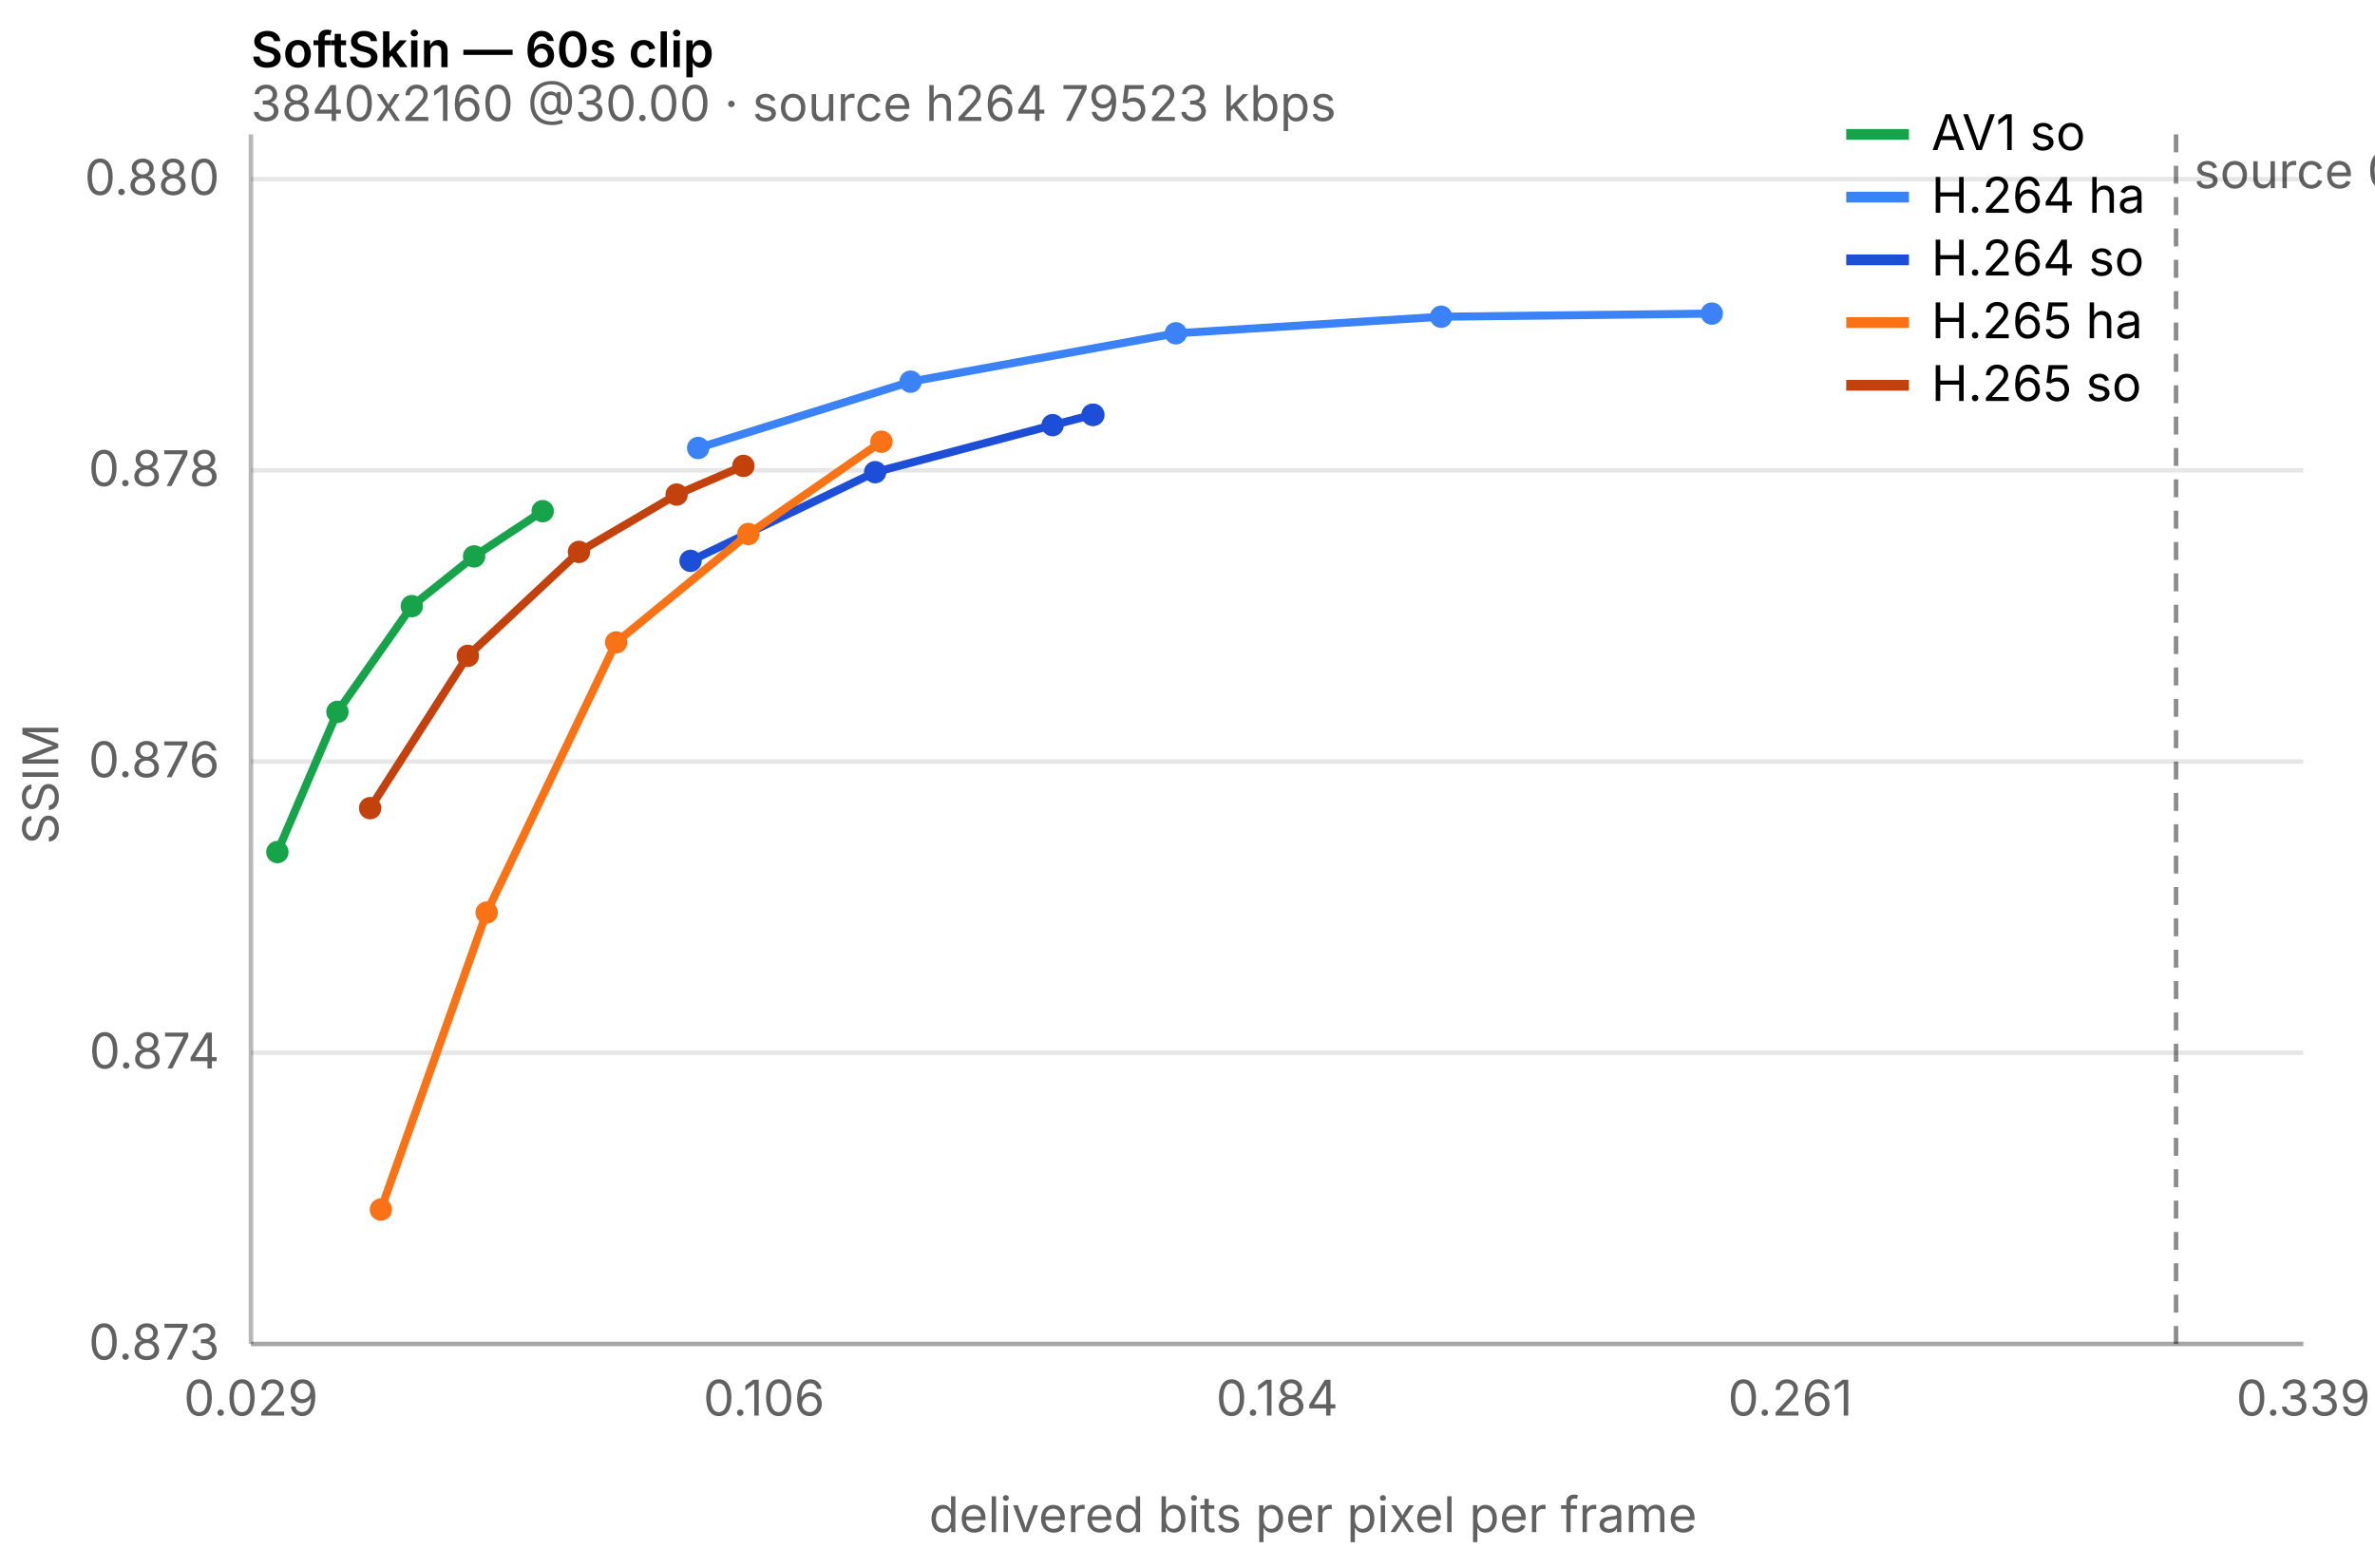
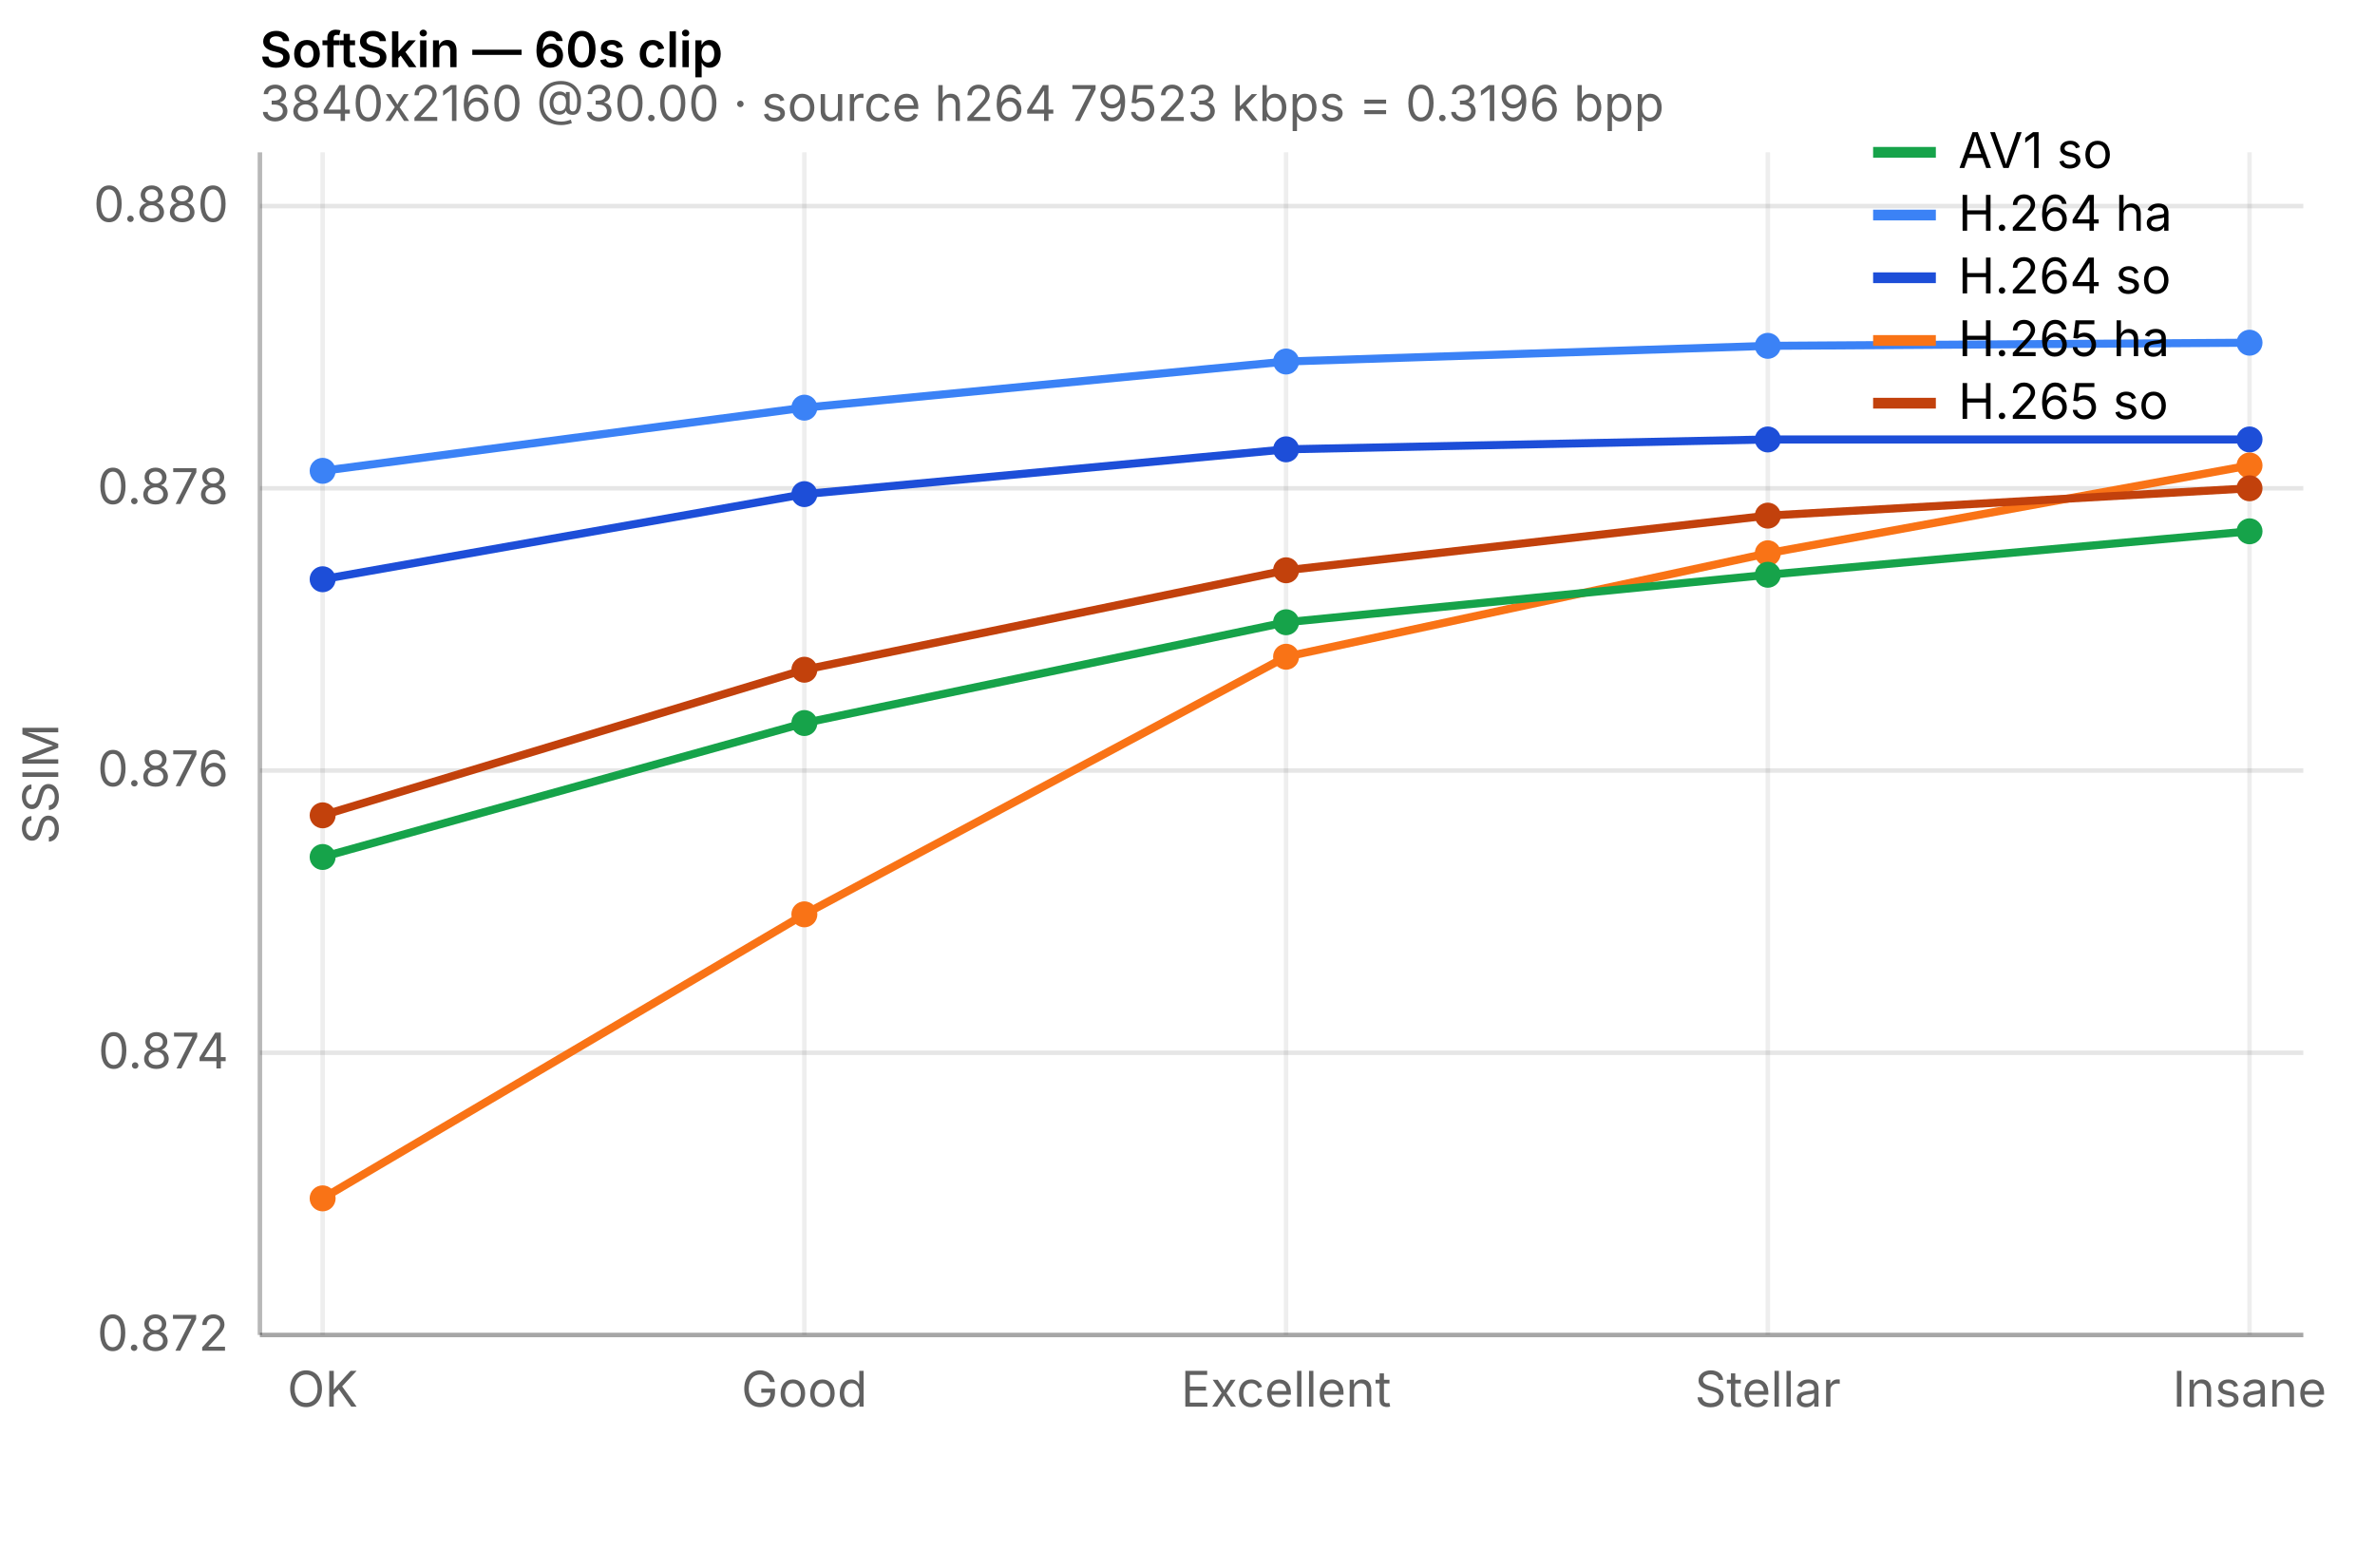
<svg xmlns="http://www.w3.org/2000/svg" viewBox="0 0 530 350" width="100%" height="auto" font-family="system-ui,-apple-system,Segoe UI,sans-serif" font-size="11">
-   <style>.ax{stroke:currentColor;opacity:.28}.gr{stroke:currentColor;opacity:.10}.tx{fill:currentColor}.mu{fill:currentColor;opacity:.62}.sr{stroke:currentColor;opacity:.45;stroke-dasharray:4 3}</style>
-   <line class="gr" x1="56" y1="300.0" x2="514" y2="300.0" />
-   <text class="mu" x="49" y="303.5" text-anchor="end">0.873</text>
-   <line class="gr" x1="56" y1="235.0" x2="514" y2="235.0" />
-   <text class="mu" x="49" y="238.5" text-anchor="end">0.874</text>
-   <line class="gr" x1="56" y1="170.0" x2="514" y2="170.0" />
-   <text class="mu" x="49" y="173.5" text-anchor="end">0.876</text>
-   <line class="gr" x1="56" y1="105.0" x2="514" y2="105.0" />
-   <text class="mu" x="49" y="108.5" text-anchor="end">0.878</text>
-   <line class="gr" x1="56" y1="40.0" x2="514" y2="40.0" />
-   <text class="mu" x="49" y="43.5" text-anchor="end">0.880</text>
-   <text class="mu" x="56.0" y="316" text-anchor="middle">0.029</text>
-   <text class="mu" x="170.5" y="316" text-anchor="middle">0.106</text>
-   <text class="mu" x="285.0" y="316" text-anchor="middle">0.184</text>
-   <text class="mu" x="399.5" y="316" text-anchor="middle">0.261</text>
-   <text class="mu" x="514.0" y="316" text-anchor="middle">0.339</text>
-   <line class="ax" x1="56" y1="300" x2="514" y2="300" />
-   <line class="ax" x1="56" y1="30" x2="56" y2="300" />
-   <line class="sr" x1="485.6" y1="30" x2="485.6" y2="300" />
-   <text class="mu" x="489.6" y="42">source 0.320</text>
-   <text class="tx" x="56" y="15" font-weight="600">SoftSkin — 60s clip</text>
-   <text class="mu" x="56" y="27">3840x2160 @30.00  ·  source h264 79523 kbps</text>
-   <text class="mu" x="293" y="342" text-anchor="middle">delivered bits per pixel per frame</text>
+   <style>.ax{stroke:currentColor;opacity:.28}.gr{stroke:currentColor;opacity:.10}.vg{stroke:currentColor;opacity:.07}.tx{fill:currentColor}.mu{fill:currentColor;opacity:.62}</style>
+   <line class="gr" x1="58" y1="298.0" x2="514" y2="298.0" />
+   <text class="mu" x="51" y="301.5" text-anchor="end">0.872</text>
+   <line class="gr" x1="58" y1="235.0" x2="514" y2="235.0" />
+   <text class="mu" x="51" y="238.5" text-anchor="end">0.874</text>
+   <line class="gr" x1="58" y1="172.0" x2="514" y2="172.0" />
+   <text class="mu" x="51" y="175.5" text-anchor="end">0.876</text>
+   <line class="gr" x1="58" y1="109.0" x2="514" y2="109.0" />
+   <text class="mu" x="51" y="112.5" text-anchor="end">0.878</text>
+   <line class="gr" x1="58" y1="46.0" x2="514" y2="46.0" />
+   <text class="mu" x="51" y="49.5" text-anchor="end">0.880</text>
+   <line class="vg" x1="72.0" y1="34" x2="72.0" y2="298" />
+   <text class="mu" x="72.0" y="314" text-anchor="middle">OK</text>
+   <line class="vg" x1="179.5" y1="34" x2="179.5" y2="298" />
+   <text class="mu" x="179.5" y="314" text-anchor="middle">Good</text>
+   <line class="vg" x1="287.0" y1="34" x2="287.0" y2="298" />
+   <text class="mu" x="287.0" y="314" text-anchor="middle">Excellent</text>
+   <line class="vg" x1="394.5" y1="34" x2="394.5" y2="298" />
+   <text class="mu" x="394.5" y="314" text-anchor="middle">Stellar</text>
+   <line class="vg" x1="502.0" y1="34" x2="502.0" y2="298" />
+   <text class="mu" x="502.0" y="314" text-anchor="middle">Insane</text>
+   <line class="ax" x1="58" y1="298" x2="514" y2="298" />
+   <line class="ax" x1="58" y1="34" x2="58" y2="298" />
+   <text class="tx" x="58" y="15" font-weight="600">SoftSkin — 60s clip</text>
+   <text class="mu" x="58" y="27">3840x2160 @30.00 · source h264 79523 kbps = 0.3196 bpp</text>
  <text class="mu" transform="translate(13,175) rotate(-90)" text-anchor="middle">SSIM</text>
-   <path d="M155.8,100.0 L203.2,85.2 L262.4,74.4 L321.6,70.7 L382.0,70.0" fill="none" stroke="var(--rd-h264-hardware, #3b82f6)" stroke-width="1.8" stroke-linejoin="round" />
-   <circle cx="155.8" cy="100.0" r="2.5" fill="var(--rd-h264-hardware, #3b82f6)" />
-   <circle cx="203.2" cy="85.2" r="2.5" fill="var(--rd-h264-hardware, #3b82f6)" />
-   <circle cx="262.4" cy="74.4" r="2.5" fill="var(--rd-h264-hardware, #3b82f6)" />
-   <circle cx="321.6" cy="70.7" r="2.5" fill="var(--rd-h264-hardware, #3b82f6)" />
-   <circle cx="382.0" cy="70.0" r="2.5" fill="var(--rd-h264-hardware, #3b82f6)" />
-   <path d="M154.1,125.2 L195.3,105.4 L234.9,94.9 L243.8,92.6 L244.0,92.6" fill="none" stroke="var(--rd-h264-software, #1d4ed8)" stroke-width="1.8" stroke-linejoin="round" />
-   <circle cx="154.1" cy="125.2" r="2.5" fill="var(--rd-h264-software, #1d4ed8)" />
-   <circle cx="195.3" cy="105.4" r="2.5" fill="var(--rd-h264-software, #1d4ed8)" />
-   <circle cx="234.9" cy="94.9" r="2.5" fill="var(--rd-h264-software, #1d4ed8)" />
-   <circle cx="243.8" cy="92.6" r="2.5" fill="var(--rd-h264-software, #1d4ed8)" />
-   <circle cx="244.0" cy="92.6" r="2.5" fill="var(--rd-h264-software, #1d4ed8)" />
-   <path d="M85.0,270.0 L108.6,203.7 L137.5,143.4 L167.0,119.2 L196.7,98.6" fill="none" stroke="var(--rd-h265-hardware, #f97316)" stroke-width="1.8" stroke-linejoin="round" />
-   <circle cx="85.0" cy="270.0" r="2.5" fill="var(--rd-h265-hardware, #f97316)" />
-   <circle cx="108.6" cy="203.7" r="2.5" fill="var(--rd-h265-hardware, #f97316)" />
-   <circle cx="137.5" cy="143.4" r="2.5" fill="var(--rd-h265-hardware, #f97316)" />
-   <circle cx="167.0" cy="119.2" r="2.5" fill="var(--rd-h265-hardware, #f97316)" />
-   <circle cx="196.7" cy="98.6" r="2.5" fill="var(--rd-h265-hardware, #f97316)" />
-   <path d="M82.6,180.4 L104.4,146.4 L129.2,123.2 L151.0,110.4 L165.9,104.0" fill="none" stroke="var(--rd-h265-software, #c2410c)" stroke-width="1.8" stroke-linejoin="round" />
-   <circle cx="82.6" cy="180.4" r="2.5" fill="var(--rd-h265-software, #c2410c)" />
-   <circle cx="104.4" cy="146.4" r="2.5" fill="var(--rd-h265-software, #c2410c)" />
-   <circle cx="129.2" cy="123.2" r="2.5" fill="var(--rd-h265-software, #c2410c)" />
-   <circle cx="151.0" cy="110.4" r="2.5" fill="var(--rd-h265-software, #c2410c)" />
-   <circle cx="165.9" cy="104.0" r="2.5" fill="var(--rd-h265-software, #c2410c)" />
-   <path d="M61.9,190.2 L75.3,158.9 L91.9,135.3 L105.8,124.2 L121.1,114.1" fill="none" stroke="var(--rd-av1-software, #16a34a)" stroke-width="1.8" stroke-linejoin="round" />
-   <circle cx="61.9" cy="190.2" r="2.5" fill="var(--rd-av1-software, #16a34a)" />
-   <circle cx="75.3" cy="158.9" r="2.5" fill="var(--rd-av1-software, #16a34a)" />
-   <circle cx="91.9" cy="135.3" r="2.5" fill="var(--rd-av1-software, #16a34a)" />
-   <circle cx="105.8" cy="124.2" r="2.5" fill="var(--rd-av1-software, #16a34a)" />
-   <circle cx="121.1" cy="114.1" r="2.5" fill="var(--rd-av1-software, #16a34a)" />
-   <line x1="412" y1="30" x2="426" y2="30" stroke="var(--rd-av1-software, #16a34a)" stroke-width="2.4" />
-   <text class="tx" x="431" y="33.5">AV1 so</text>
-   <line x1="412" y1="44" x2="426" y2="44" stroke="var(--rd-h264-hardware, #3b82f6)" stroke-width="2.4" />
-   <text class="tx" x="431" y="47.5">H.264 ha</text>
-   <line x1="412" y1="58" x2="426" y2="58" stroke="var(--rd-h264-software, #1d4ed8)" stroke-width="2.4" />
-   <text class="tx" x="431" y="61.5">H.264 so</text>
-   <line x1="412" y1="72" x2="426" y2="72" stroke="var(--rd-h265-hardware, #f97316)" stroke-width="2.4" />
-   <text class="tx" x="431" y="75.5">H.265 ha</text>
-   <line x1="412" y1="86" x2="426" y2="86" stroke="var(--rd-h265-software, #c2410c)" stroke-width="2.4" />
-   <text class="tx" x="431" y="89.5">H.265 so</text>
+   <path d="M72.0,105.1 L179.5,91.0 L287.0,80.7 L394.5,77.2 L502.0,76.5" fill="none" stroke="var(--rd-h264-hardware, #3b82f6)" stroke-width="1.8" stroke-linejoin="round" />
+   <circle cx="72.0" cy="105.1" r="2.9" fill="var(--rd-h264-hardware, #3b82f6)" />
+   <circle cx="179.5" cy="91.0" r="2.9" fill="var(--rd-h264-hardware, #3b82f6)" />
+   <circle cx="287.0" cy="80.7" r="2.9" fill="var(--rd-h264-hardware, #3b82f6)" />
+   <circle cx="394.5" cy="77.2" r="2.9" fill="var(--rd-h264-hardware, #3b82f6)" />
+   <circle cx="502.0" cy="76.5" r="2.9" fill="var(--rd-h264-hardware, #3b82f6)" />
+   <path d="M72.0,129.3 L179.5,110.3 L287.0,100.3 L394.5,98.1 L502.0,98.1" fill="none" stroke="var(--rd-h264-software, #1d4ed8)" stroke-width="1.8" stroke-linejoin="round" />
+   <circle cx="72.0" cy="129.3" r="2.9" fill="var(--rd-h264-software, #1d4ed8)" />
+   <circle cx="179.5" cy="110.3" r="2.9" fill="var(--rd-h264-software, #1d4ed8)" />
+   <circle cx="287.0" cy="100.3" r="2.9" fill="var(--rd-h264-software, #1d4ed8)" />
+   <circle cx="394.5" cy="98.1" r="2.9" fill="var(--rd-h264-software, #1d4ed8)" />
+   <circle cx="502.0" cy="98.1" r="2.9" fill="var(--rd-h264-software, #1d4ed8)" />
+   <path d="M72.0,267.5 L179.5,204.1 L287.0,146.6 L394.5,123.5 L502.0,103.9" fill="none" stroke="var(--rd-h265-hardware, #f97316)" stroke-width="1.8" stroke-linejoin="round" />
+   <circle cx="72.0" cy="267.5" r="2.9" fill="var(--rd-h265-hardware, #f97316)" />
+   <circle cx="179.5" cy="204.1" r="2.9" fill="var(--rd-h265-hardware, #f97316)" />
+   <circle cx="287.0" cy="146.6" r="2.9" fill="var(--rd-h265-hardware, #f97316)" />
+   <circle cx="394.5" cy="123.5" r="2.9" fill="var(--rd-h265-hardware, #f97316)" />
+   <circle cx="502.0" cy="103.9" r="2.9" fill="var(--rd-h265-hardware, #f97316)" />
+   <path d="M72.0,182.0 L179.5,149.5 L287.0,127.3 L394.5,115.1 L502.0,109.0" fill="none" stroke="var(--rd-h265-software, #c2410c)" stroke-width="1.8" stroke-linejoin="round" />
+   <circle cx="72.0" cy="182.0" r="2.9" fill="var(--rd-h265-software, #c2410c)" />
+   <circle cx="179.5" cy="149.5" r="2.9" fill="var(--rd-h265-software, #c2410c)" />
+   <circle cx="287.0" cy="127.3" r="2.9" fill="var(--rd-h265-software, #c2410c)" />
+   <circle cx="394.5" cy="115.1" r="2.9" fill="var(--rd-h265-software, #c2410c)" />
+   <circle cx="502.0" cy="109.0" r="2.9" fill="var(--rd-h265-software, #c2410c)" />
+   <path d="M72.0,191.3 L179.5,161.4 L287.0,138.9 L394.5,128.3 L502.0,118.6" fill="none" stroke="var(--rd-av1-software, #16a34a)" stroke-width="1.8" stroke-linejoin="round" />
+   <circle cx="72.0" cy="191.3" r="2.9" fill="var(--rd-av1-software, #16a34a)" />
+   <circle cx="179.5" cy="161.4" r="2.9" fill="var(--rd-av1-software, #16a34a)" />
+   <circle cx="287.0" cy="138.9" r="2.9" fill="var(--rd-av1-software, #16a34a)" />
+   <circle cx="394.5" cy="128.3" r="2.9" fill="var(--rd-av1-software, #16a34a)" />
+   <circle cx="502.0" cy="118.6" r="2.9" fill="var(--rd-av1-software, #16a34a)" />
+   <line x1="418" y1="34" x2="432" y2="34" stroke="var(--rd-av1-software, #16a34a)" stroke-width="2.4" />
+   <text class="tx" x="437" y="37.5">AV1 so</text>
+   <line x1="418" y1="48" x2="432" y2="48" stroke="var(--rd-h264-hardware, #3b82f6)" stroke-width="2.4" />
+   <text class="tx" x="437" y="51.5">H.264 ha</text>
+   <line x1="418" y1="62" x2="432" y2="62" stroke="var(--rd-h264-software, #1d4ed8)" stroke-width="2.4" />
+   <text class="tx" x="437" y="65.5">H.264 so</text>
+   <line x1="418" y1="76" x2="432" y2="76" stroke="var(--rd-h265-hardware, #f97316)" stroke-width="2.4" />
+   <text class="tx" x="437" y="79.5">H.265 ha</text>
+   <line x1="418" y1="90" x2="432" y2="90" stroke="var(--rd-h265-software, #c2410c)" stroke-width="2.4" />
+   <text class="tx" x="437" y="93.5">H.265 so</text>
</svg>
